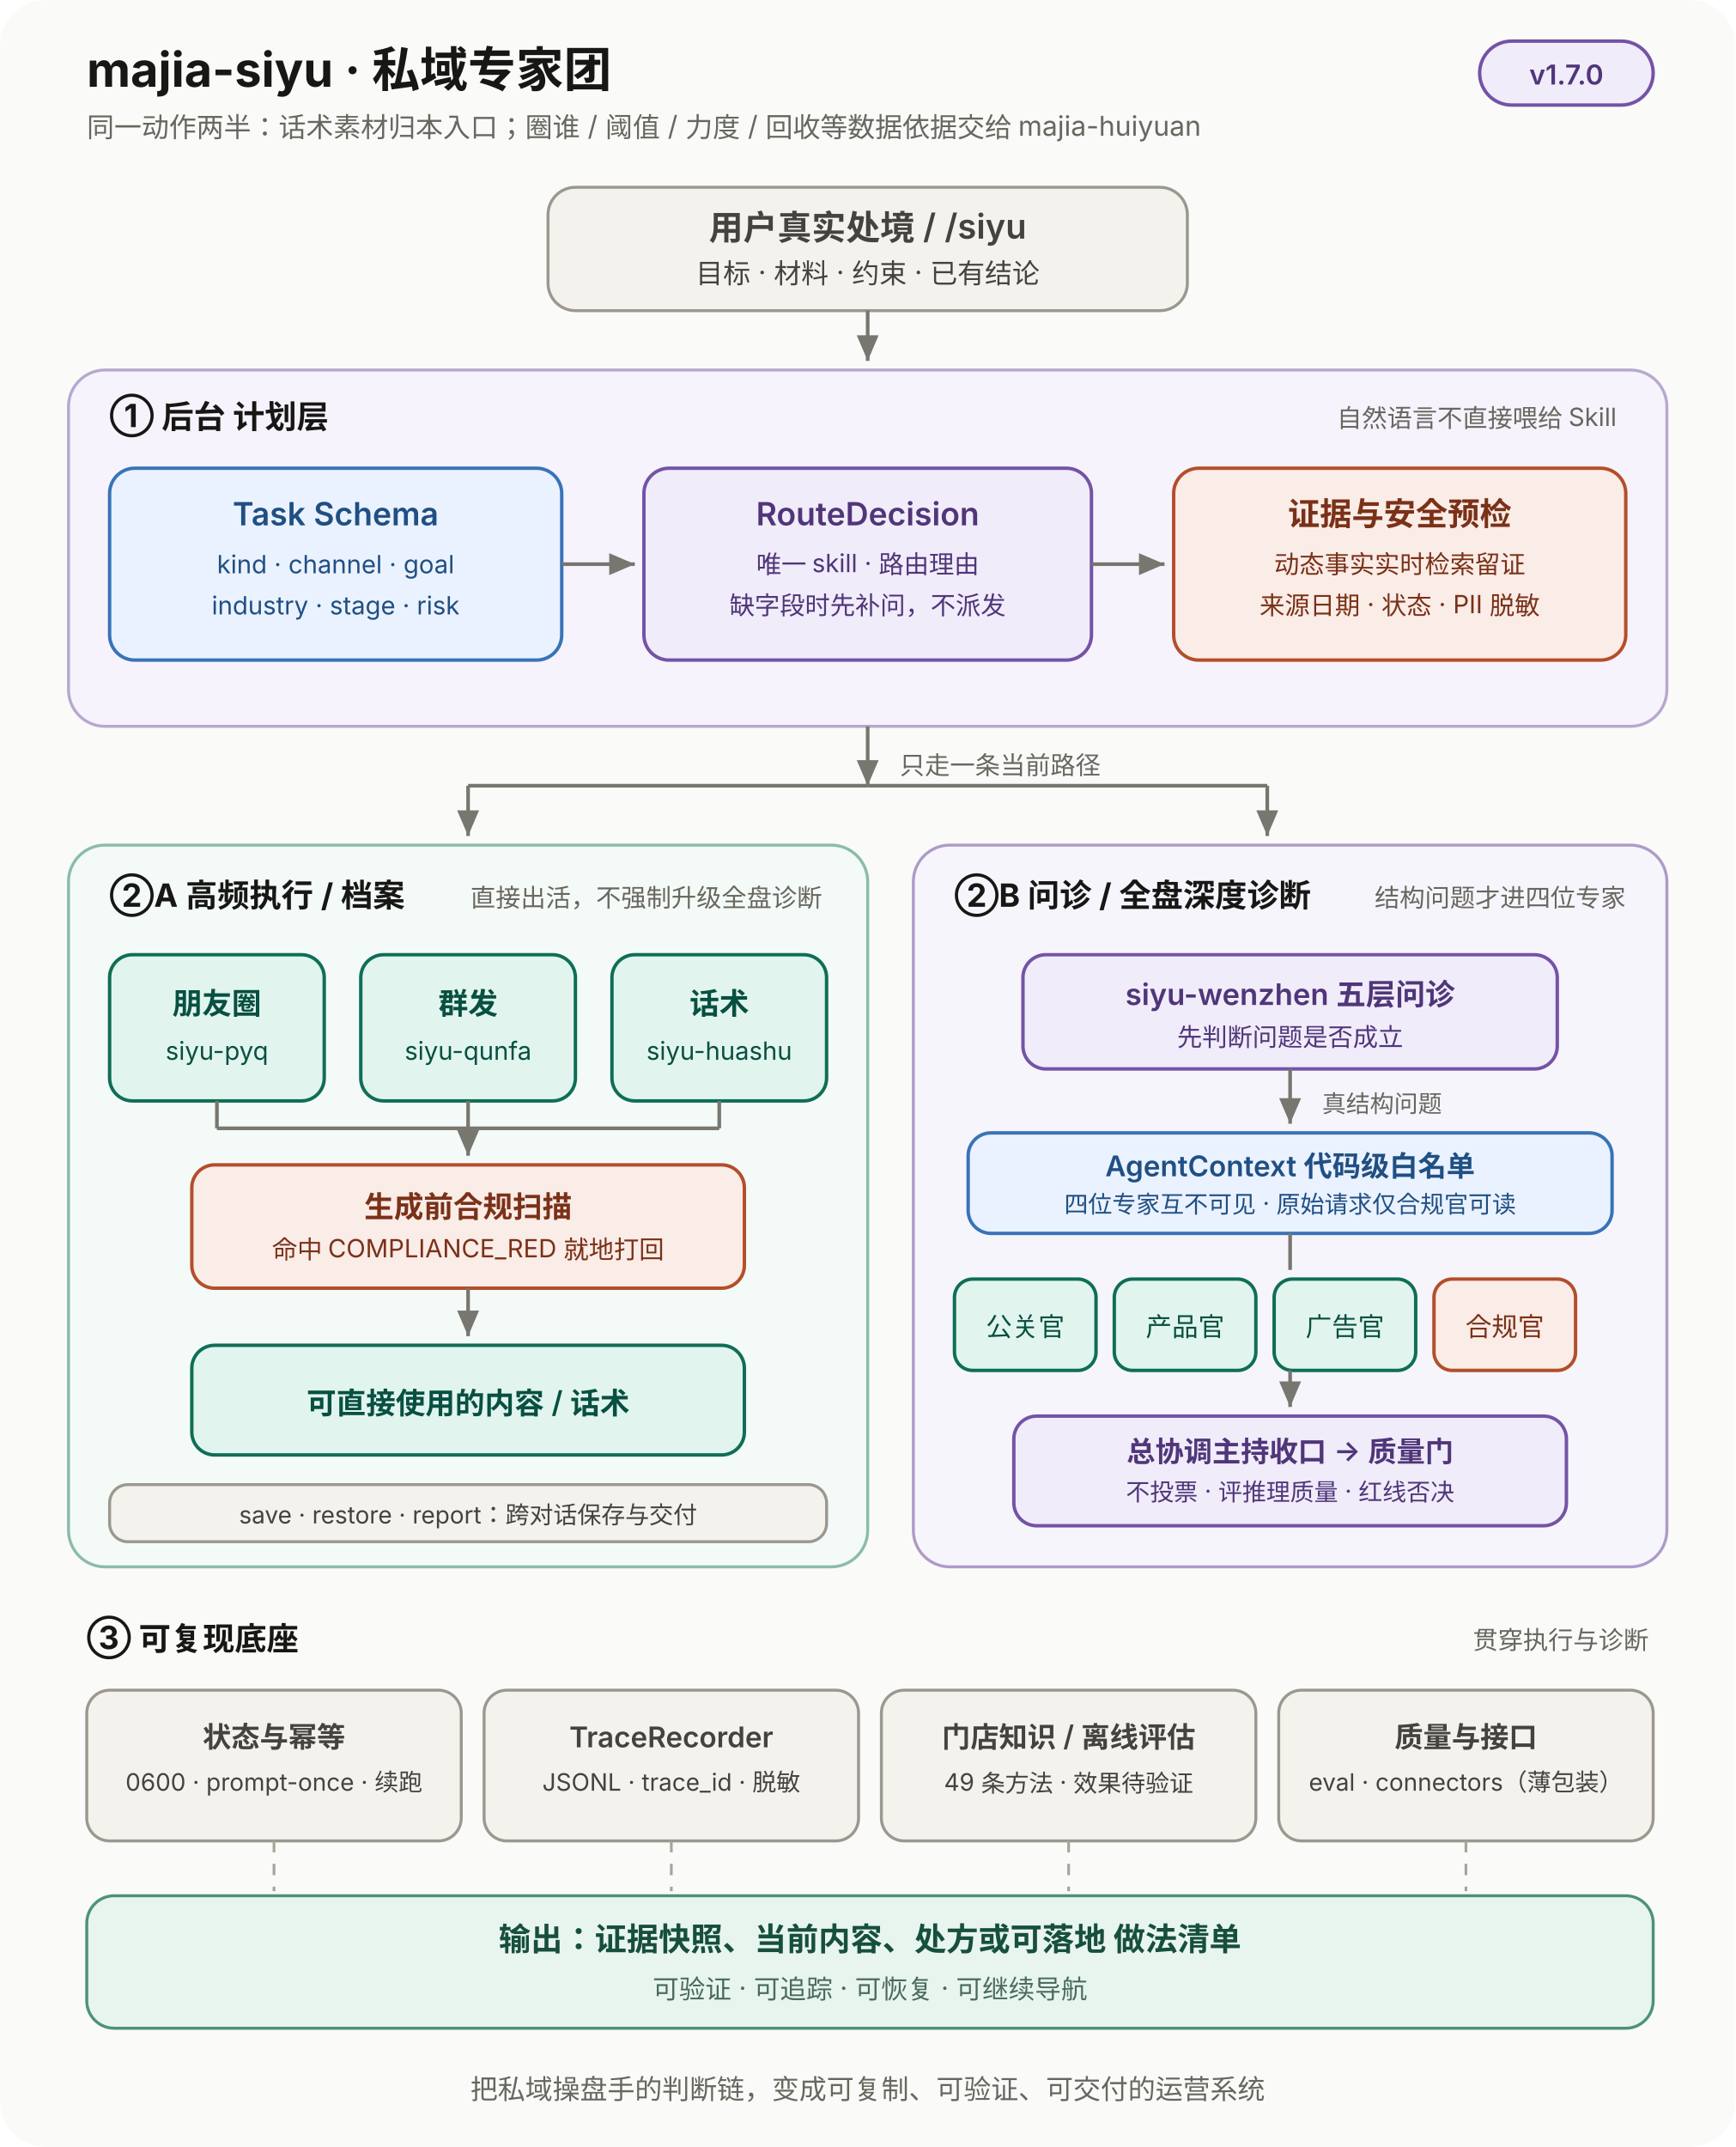
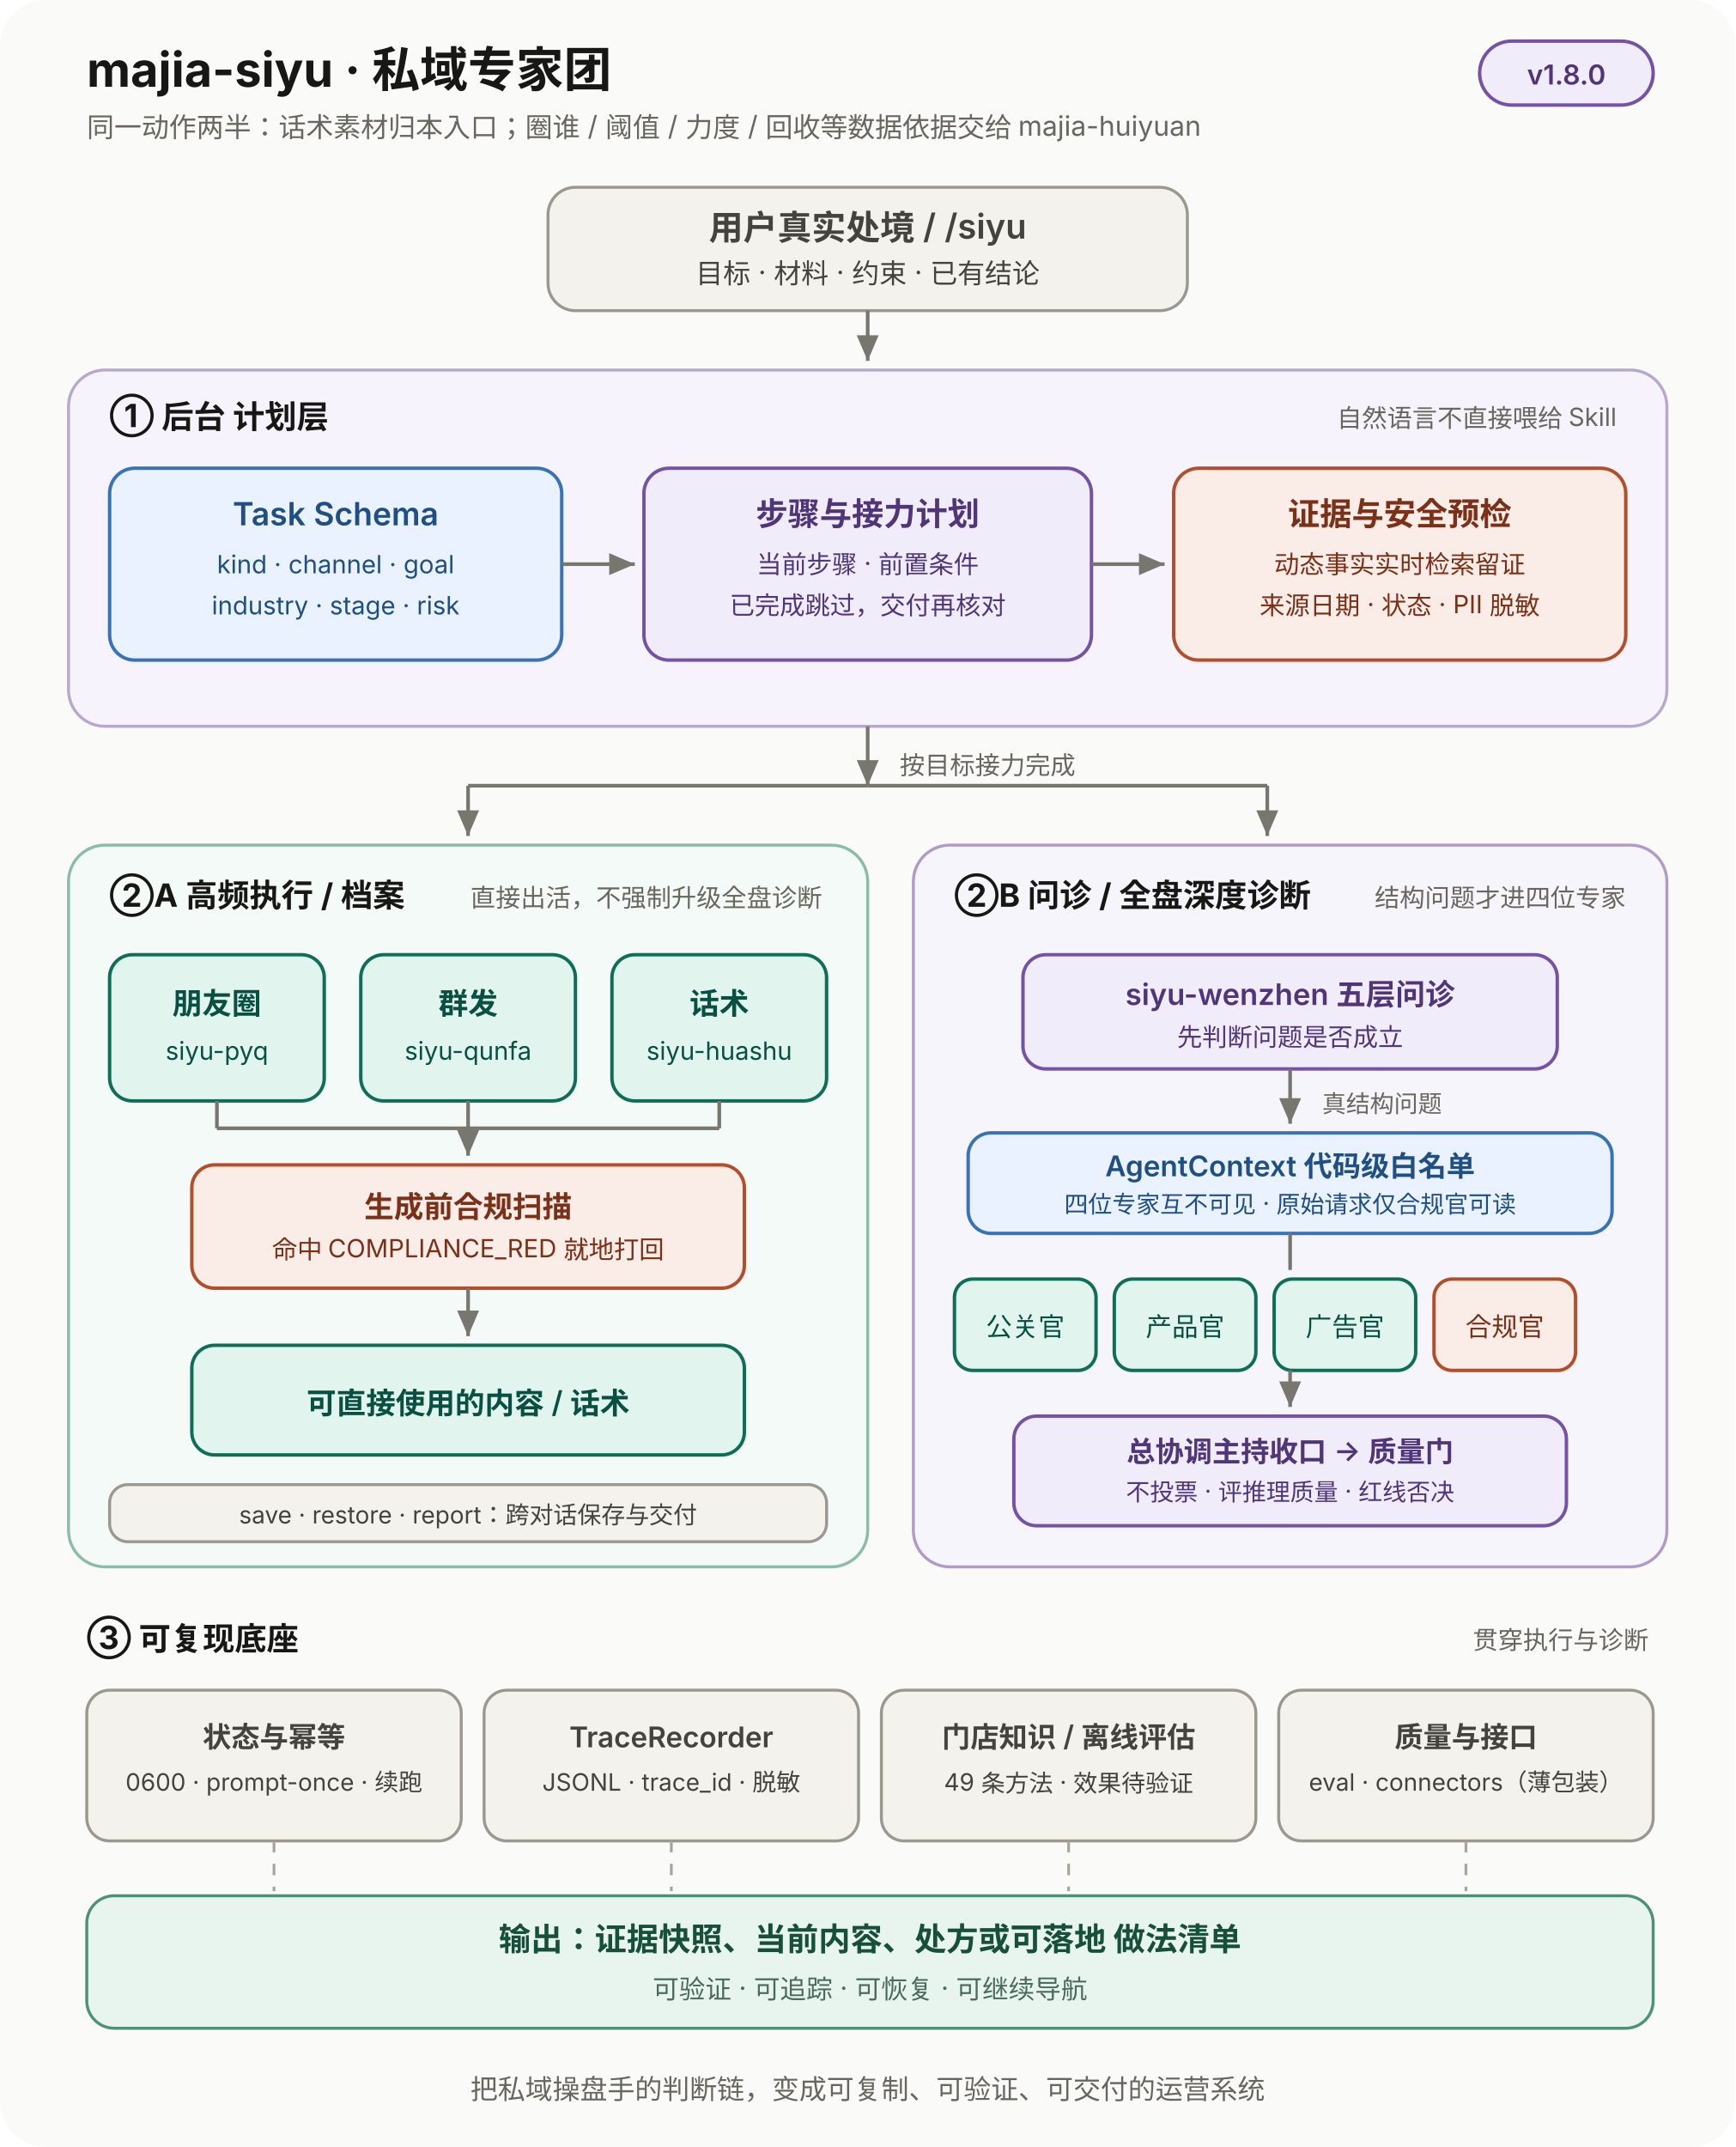
<svg xmlns="http://www.w3.org/2000/svg" width="100%" viewBox="0 0 760 940" role="img">
  <defs>
    <marker id="arrow" markerWidth="9" markerHeight="9" refX="7" refY="3" orient="auto">
      <path d="M0,0 L7,3 L0,6 Z" fill="#77766F" />
    </marker>
    <style>
    text{font-family:'PingFang SC','Microsoft YaHei',-apple-system,BlinkMacSystemFont,'Segoe UI',sans-serif}
    .title{fill:#171715;font-weight:650}
    .muted{fill:#68675F}
    .line{stroke:#77766F;stroke-width:1.6;fill:none}
    .dash{stroke:#A7A49A;stroke-width:1.2;stroke-dasharray:5 5;fill:none}
    .blue rect{fill:#EAF2FF;stroke:#3973B7;stroke-width:1.5}
    .blue text{fill:#204F83}
    .teal rect{fill:#E1F5EE;stroke:#0F6E56;stroke-width:1.5}
    .teal text{fill:#085041}
    .violet rect{fill:#F0ECFA;stroke:#7453A6;stroke-width:1.5}
    .violet text{fill:#503679}
    .coral rect{fill:#FAECE7;stroke:#B34E2B;stroke-width:1.5}
    .coral text{fill:#7A3118}
    .gray rect{fill:#F4F2EC;stroke:#9A988F;stroke-width:1.3}
    .gray text{fill:#44433E}
  </style>
  </defs>
  <rect x="0" y="0" width="760" height="940" rx="20" fill="#FAFAF8" />
  <text x="38" y="38" font-size="21" class="title">majia-siyu · 私域专家团</text>
  <g class="violet">
    <rect x="648" y="18" width="76" height="28" rx="14" />
-     <text x="686" y="37" text-anchor="middle" font-size="12" font-weight="600">v1.7.0</text>
+     <text x="686" y="37" text-anchor="middle" font-size="12" font-weight="600">v1.8.0</text>
  </g>
  <text x="38" y="60" font-size="12" class="muted">同一动作两半：话术素材归本入口；圈谁 / 阈值 / 力度 / 回收等数据依据交给 majia-huiyuan</text>
  <g class="gray">
    <rect x="240" y="82" width="280" height="54" rx="12" />
    <text x="380" y="105" text-anchor="middle" font-size="15" font-weight="600">用户真实处境 / /siyu</text>
    <text x="380" y="124" text-anchor="middle" font-size="12">目标 · 材料 · 约束 · 已有结论</text>
  </g>
  <line x1="380" y1="136" x2="380" y2="158" class="line" marker-end="url(#arrow)" />
  <rect x="30" y="162" width="700" height="156" rx="16" fill="#F7F3FC" stroke="#B8A8CF" stroke-width="1.3" />
  <text x="48" y="187" font-size="14" class="title">① 后台 计划层</text>
  <text x="708" y="187" text-anchor="end" font-size="11" class="muted">自然语言不直接喂给 Skill</text>
  <g class="blue">
    <rect x="48" y="205" width="198" height="84" rx="11" />
    <text x="147" y="230" text-anchor="middle" font-size="14" font-weight="600">Task Schema</text>
    <text x="147" y="251" text-anchor="middle" font-size="11">kind · channel · goal</text>
    <text x="147" y="269" text-anchor="middle" font-size="11">industry · stage · risk</text>
  </g>
  <line x1="246" y1="247" x2="278" y2="247" class="line" marker-end="url(#arrow)" />
  <g class="violet">
    <rect x="282" y="205" width="196" height="84" rx="11" />
-     <text x="380" y="230" text-anchor="middle" font-size="14" font-weight="600">RouteDecision</text>
-     <text x="380" y="251" text-anchor="middle" font-size="11">唯一 skill · 路由理由</text>
-     <text x="380" y="269" text-anchor="middle" font-size="11">缺字段时先补问，不派发</text>
+     <text x="380" y="230" text-anchor="middle" font-size="14" font-weight="600">步骤与接力计划</text>
+     <text x="380" y="251" text-anchor="middle" font-size="11">当前步骤 · 前置条件</text>
+     <text x="380" y="269" text-anchor="middle" font-size="11">已完成跳过，交付再核对</text>
  </g>
  <line x1="478" y1="247" x2="510" y2="247" class="line" marker-end="url(#arrow)" />
  <g class="coral">
    <rect x="514" y="205" width="198" height="84" rx="11" />
    <text x="613" y="230" text-anchor="middle" font-size="14" font-weight="600">证据与安全预检</text>
    <text x="613" y="251" text-anchor="middle" font-size="11">动态事实实时检索留证</text>
    <text x="613" y="269" text-anchor="middle" font-size="11">来源日期 · 状态 · PII 脱敏</text>
  </g>
  <line x1="380" y1="318" x2="380" y2="344" class="line" marker-end="url(#arrow)" />
-   <text x="394" y="339" font-size="11" class="muted">只走一条当前路径</text>
+   <text x="394" y="339" font-size="11" class="muted">按目标接力完成</text>
  <line x1="380" y1="344" x2="205" y2="344" class="line" />
  <line x1="380" y1="344" x2="555" y2="344" class="line" />
  <line x1="205" y1="344" x2="205" y2="366" class="line" marker-end="url(#arrow)" />
  <line x1="555" y1="344" x2="555" y2="366" class="line" marker-end="url(#arrow)" />
  <rect x="30" y="370" width="350" height="316" rx="16" fill="#F4FAF7" stroke="#8ABCA9" stroke-width="1.3" />
  <text x="48" y="397" font-size="14" class="title">②A 高频执行 / 档案</text>
  <text x="360" y="397" text-anchor="end" font-size="11" class="muted">直接出活，不强制升级全盘诊断</text>
  <g class="teal">
    <rect x="48" y="418" width="94" height="64" rx="10" />
    <text x="95" y="444" text-anchor="middle" font-size="13" font-weight="600">朋友圈</text>
    <text x="95" y="464" text-anchor="middle" font-size="11">siyu-pyq</text>
  </g>
  <g class="teal">
    <rect x="158" y="418" width="94" height="64" rx="10" />
    <text x="205" y="444" text-anchor="middle" font-size="13" font-weight="600">群发</text>
    <text x="205" y="464" text-anchor="middle" font-size="11">siyu-qunfa</text>
  </g>
  <g class="teal">
    <rect x="268" y="418" width="94" height="64" rx="10" />
    <text x="315" y="444" text-anchor="middle" font-size="13" font-weight="600">话术</text>
    <text x="315" y="464" text-anchor="middle" font-size="11">siyu-huashu</text>
  </g>
  <line x1="95" y1="482" x2="95" y2="494" class="line" />
  <line x1="205" y1="482" x2="205" y2="494" class="line" />
  <line x1="315" y1="482" x2="315" y2="494" class="line" />
  <line x1="95" y1="494" x2="315" y2="494" class="line" />
  <line x1="205" y1="494" x2="205" y2="506" class="line" marker-end="url(#arrow)" />
  <g class="coral">
    <rect x="84" y="510" width="242" height="54" rx="10" />
    <text x="205" y="533" text-anchor="middle" font-size="13" font-weight="600">生成前合规扫描</text>
    <text x="205" y="551" text-anchor="middle" font-size="11">命中 COMPLIANCE_RED 就地打回</text>
  </g>
  <line x1="205" y1="564" x2="205" y2="585" class="line" marker-end="url(#arrow)" />
  <g class="teal">
    <rect x="84" y="589" width="242" height="48" rx="10" />
    <text x="205" y="619" text-anchor="middle" font-size="13" font-weight="600">可直接使用的内容 / 话术</text>
  </g>
  <g class="gray">
    <rect x="48" y="650" width="314" height="25" rx="8" />
    <text x="205" y="667" text-anchor="middle" font-size="10.5">save · restore · report：跨对话保存与交付</text>
  </g>
  <rect x="400" y="370" width="330" height="316" rx="16" fill="#F7F5FC" stroke="#AE9BC8" stroke-width="1.3" />
  <text x="418" y="397" font-size="14" class="title">②B 问诊 / 全盘深度诊断</text>
  <text x="712" y="397" text-anchor="end" font-size="11" class="muted">结构问题才进四位专家</text>
  <g class="violet">
    <rect x="448" y="418" width="234" height="50" rx="10" />
    <text x="565" y="440" text-anchor="middle" font-size="13" font-weight="600">siyu-wenzhen 五层问诊</text>
    <text x="565" y="458" text-anchor="middle" font-size="11">先判断问题是否成立</text>
  </g>
  <line x1="565" y1="468" x2="565" y2="492" class="line" marker-end="url(#arrow)" />
  <text x="579" y="487" font-size="10.5" class="muted">真结构问题</text>
  <g class="blue">
    <rect x="424" y="496" width="282" height="44" rx="10" />
    <text x="565" y="515" text-anchor="middle" font-size="12.5" font-weight="600">AgentContext 代码级白名单</text>
    <text x="565" y="531" text-anchor="middle" font-size="10.5">四位专家互不可见 · 原始请求仅合规官可读</text>
  </g>
  <line x1="565" y1="540" x2="565" y2="556" class="line" />
  <g class="teal">
    <rect x="418" y="560" width="62" height="40" rx="8" />
    <text x="449" y="585" text-anchor="middle" font-size="11.5">公关官</text>
  </g>
  <g class="teal">
    <rect x="488" y="560" width="62" height="40" rx="8" />
    <text x="519" y="585" text-anchor="middle" font-size="11.5">产品官</text>
  </g>
  <g class="teal">
    <rect x="558" y="560" width="62" height="40" rx="8" />
    <text x="589" y="585" text-anchor="middle" font-size="11.5">广告官</text>
  </g>
  <g class="coral">
    <rect x="628" y="560" width="62" height="40" rx="8" />
    <text x="659" y="585" text-anchor="middle" font-size="11.5">合规官</text>
  </g>
  <line x1="565" y1="600" x2="565" y2="616" class="line" marker-end="url(#arrow)" />
  <g class="violet">
    <rect x="444" y="620" width="242" height="48" rx="10" />
    <text x="565" y="640" text-anchor="middle" font-size="12.5" font-weight="600">总协调主持收口 → 质量门</text>
    <text x="565" y="657" text-anchor="middle" font-size="10.5">不投票 · 评推理质量 · 红线否决</text>
  </g>
  <text x="38" y="722" font-size="14" class="title">③ 可复现底座</text>
  <text x="722" y="722" text-anchor="end" font-size="11" class="muted">贯穿执行与诊断</text>
  <g class="gray">
    <rect x="38" y="740" width="164" height="66" rx="10" />
    <text x="120" y="765" text-anchor="middle" font-size="12.5" font-weight="600">状态与幂等</text>
    <text x="120" y="784" text-anchor="middle" font-size="10.5">0600 · prompt-once · 续跑</text>
  </g>
  <g class="gray">
    <rect x="212" y="740" width="164" height="66" rx="10" />
    <text x="294" y="765" text-anchor="middle" font-size="12.5" font-weight="600">TraceRecorder</text>
    <text x="294" y="784" text-anchor="middle" font-size="10.5">JSONL · trace_id · 脱敏</text>
  </g>
  <g class="gray">
    <rect x="386" y="740" width="164" height="66" rx="10" />
    <text x="468" y="765" text-anchor="middle" font-size="12.5" font-weight="600">门店知识 / 离线评估</text>
    <text x="468" y="784" text-anchor="middle" font-size="10.5">49 条方法 · 效果待验证</text>
  </g>
  <g class="gray">
    <rect x="560" y="740" width="164" height="66" rx="10" />
    <text x="642" y="765" text-anchor="middle" font-size="12.5" font-weight="600">质量与接口</text>
    <text x="642" y="784" text-anchor="middle" font-size="10.5">eval · connectors（薄包装）</text>
  </g>
  <line x1="120" y1="806" x2="120" y2="828" class="dash" />
  <line x1="294" y1="806" x2="294" y2="828" class="dash" />
  <line x1="468" y1="806" x2="468" y2="828" class="dash" />
  <line x1="642" y1="806" x2="642" y2="828" class="dash" />
  <rect x="38" y="830" width="686" height="58" rx="12" fill="#E8F5EF" stroke="#4D9278" stroke-width="1.3" />
  <text x="381" y="854" text-anchor="middle" font-size="14" font-weight="650" fill="#174F3D">输出：证据快照、当前内容、处方或可落地 做法清单</text>
  <text x="381" y="875" text-anchor="middle" font-size="11.5" fill="#496B5E">可验证 · 可追踪 · 可恢复 · 可继续导航</text>
  <text x="380" y="919" text-anchor="middle" font-size="12" class="muted">把私域操盘手的判断链，变成可复制、可验证、可交付的运营系统</text>
</svg>
